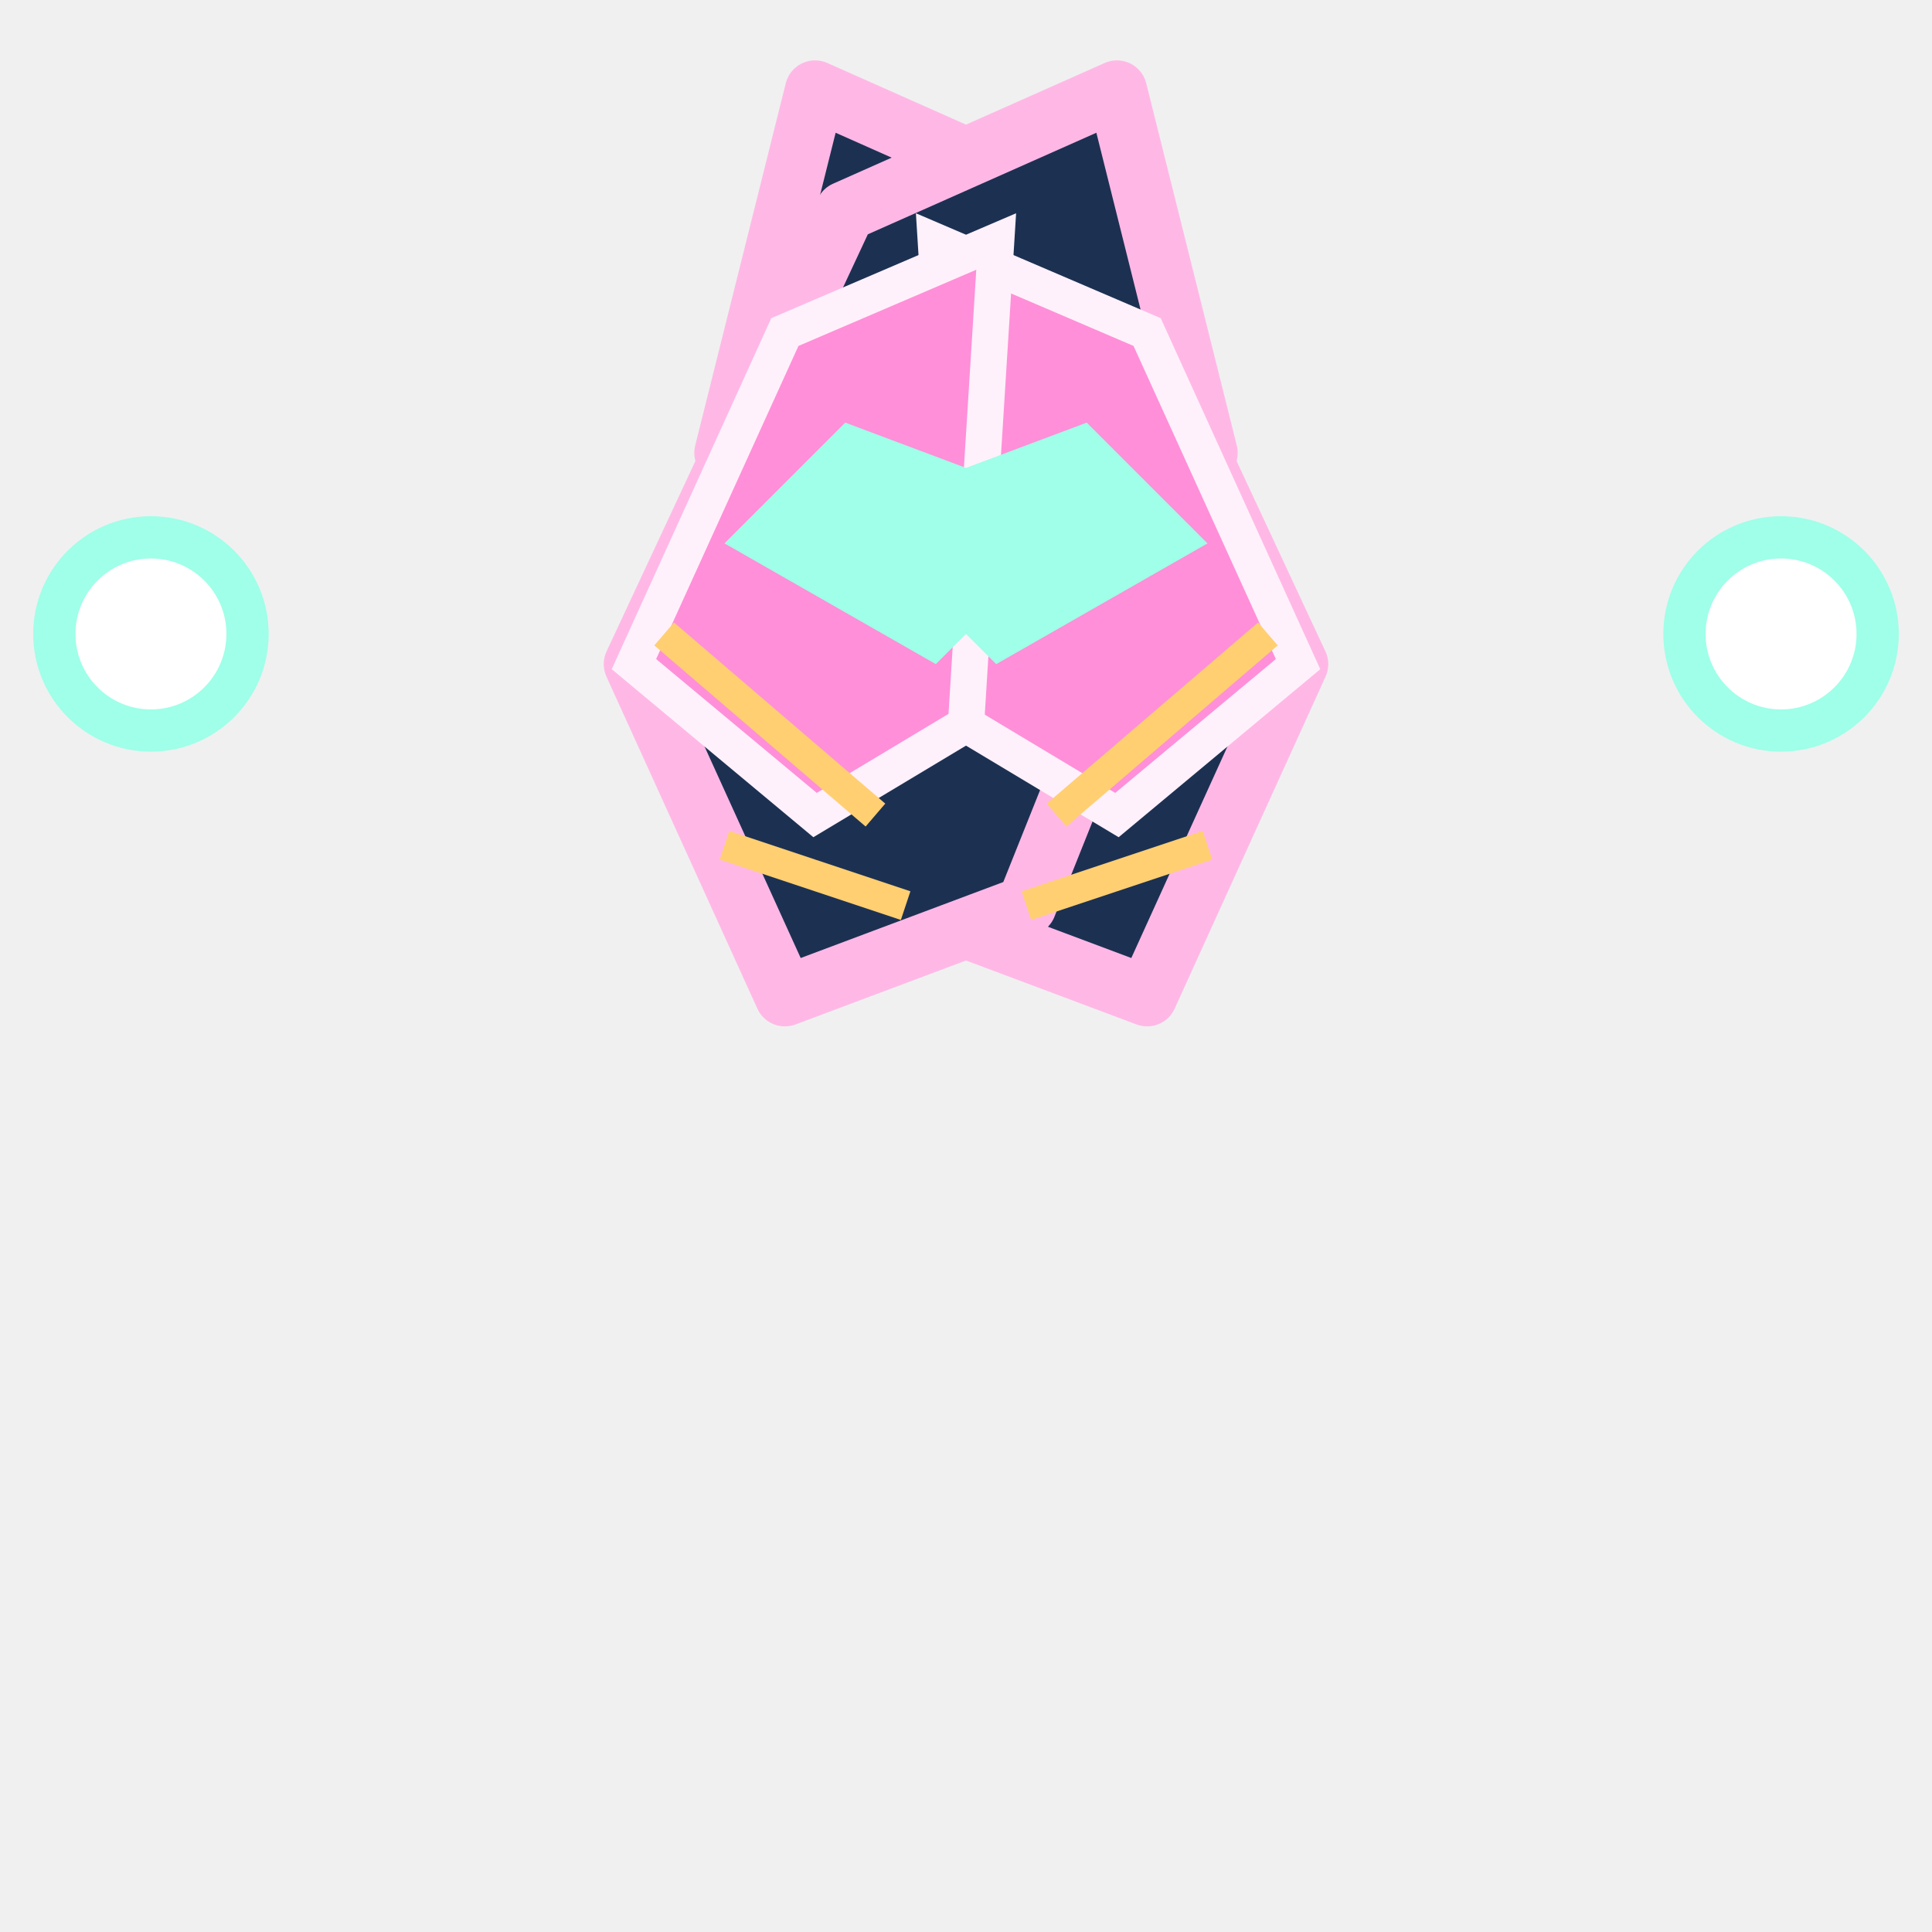
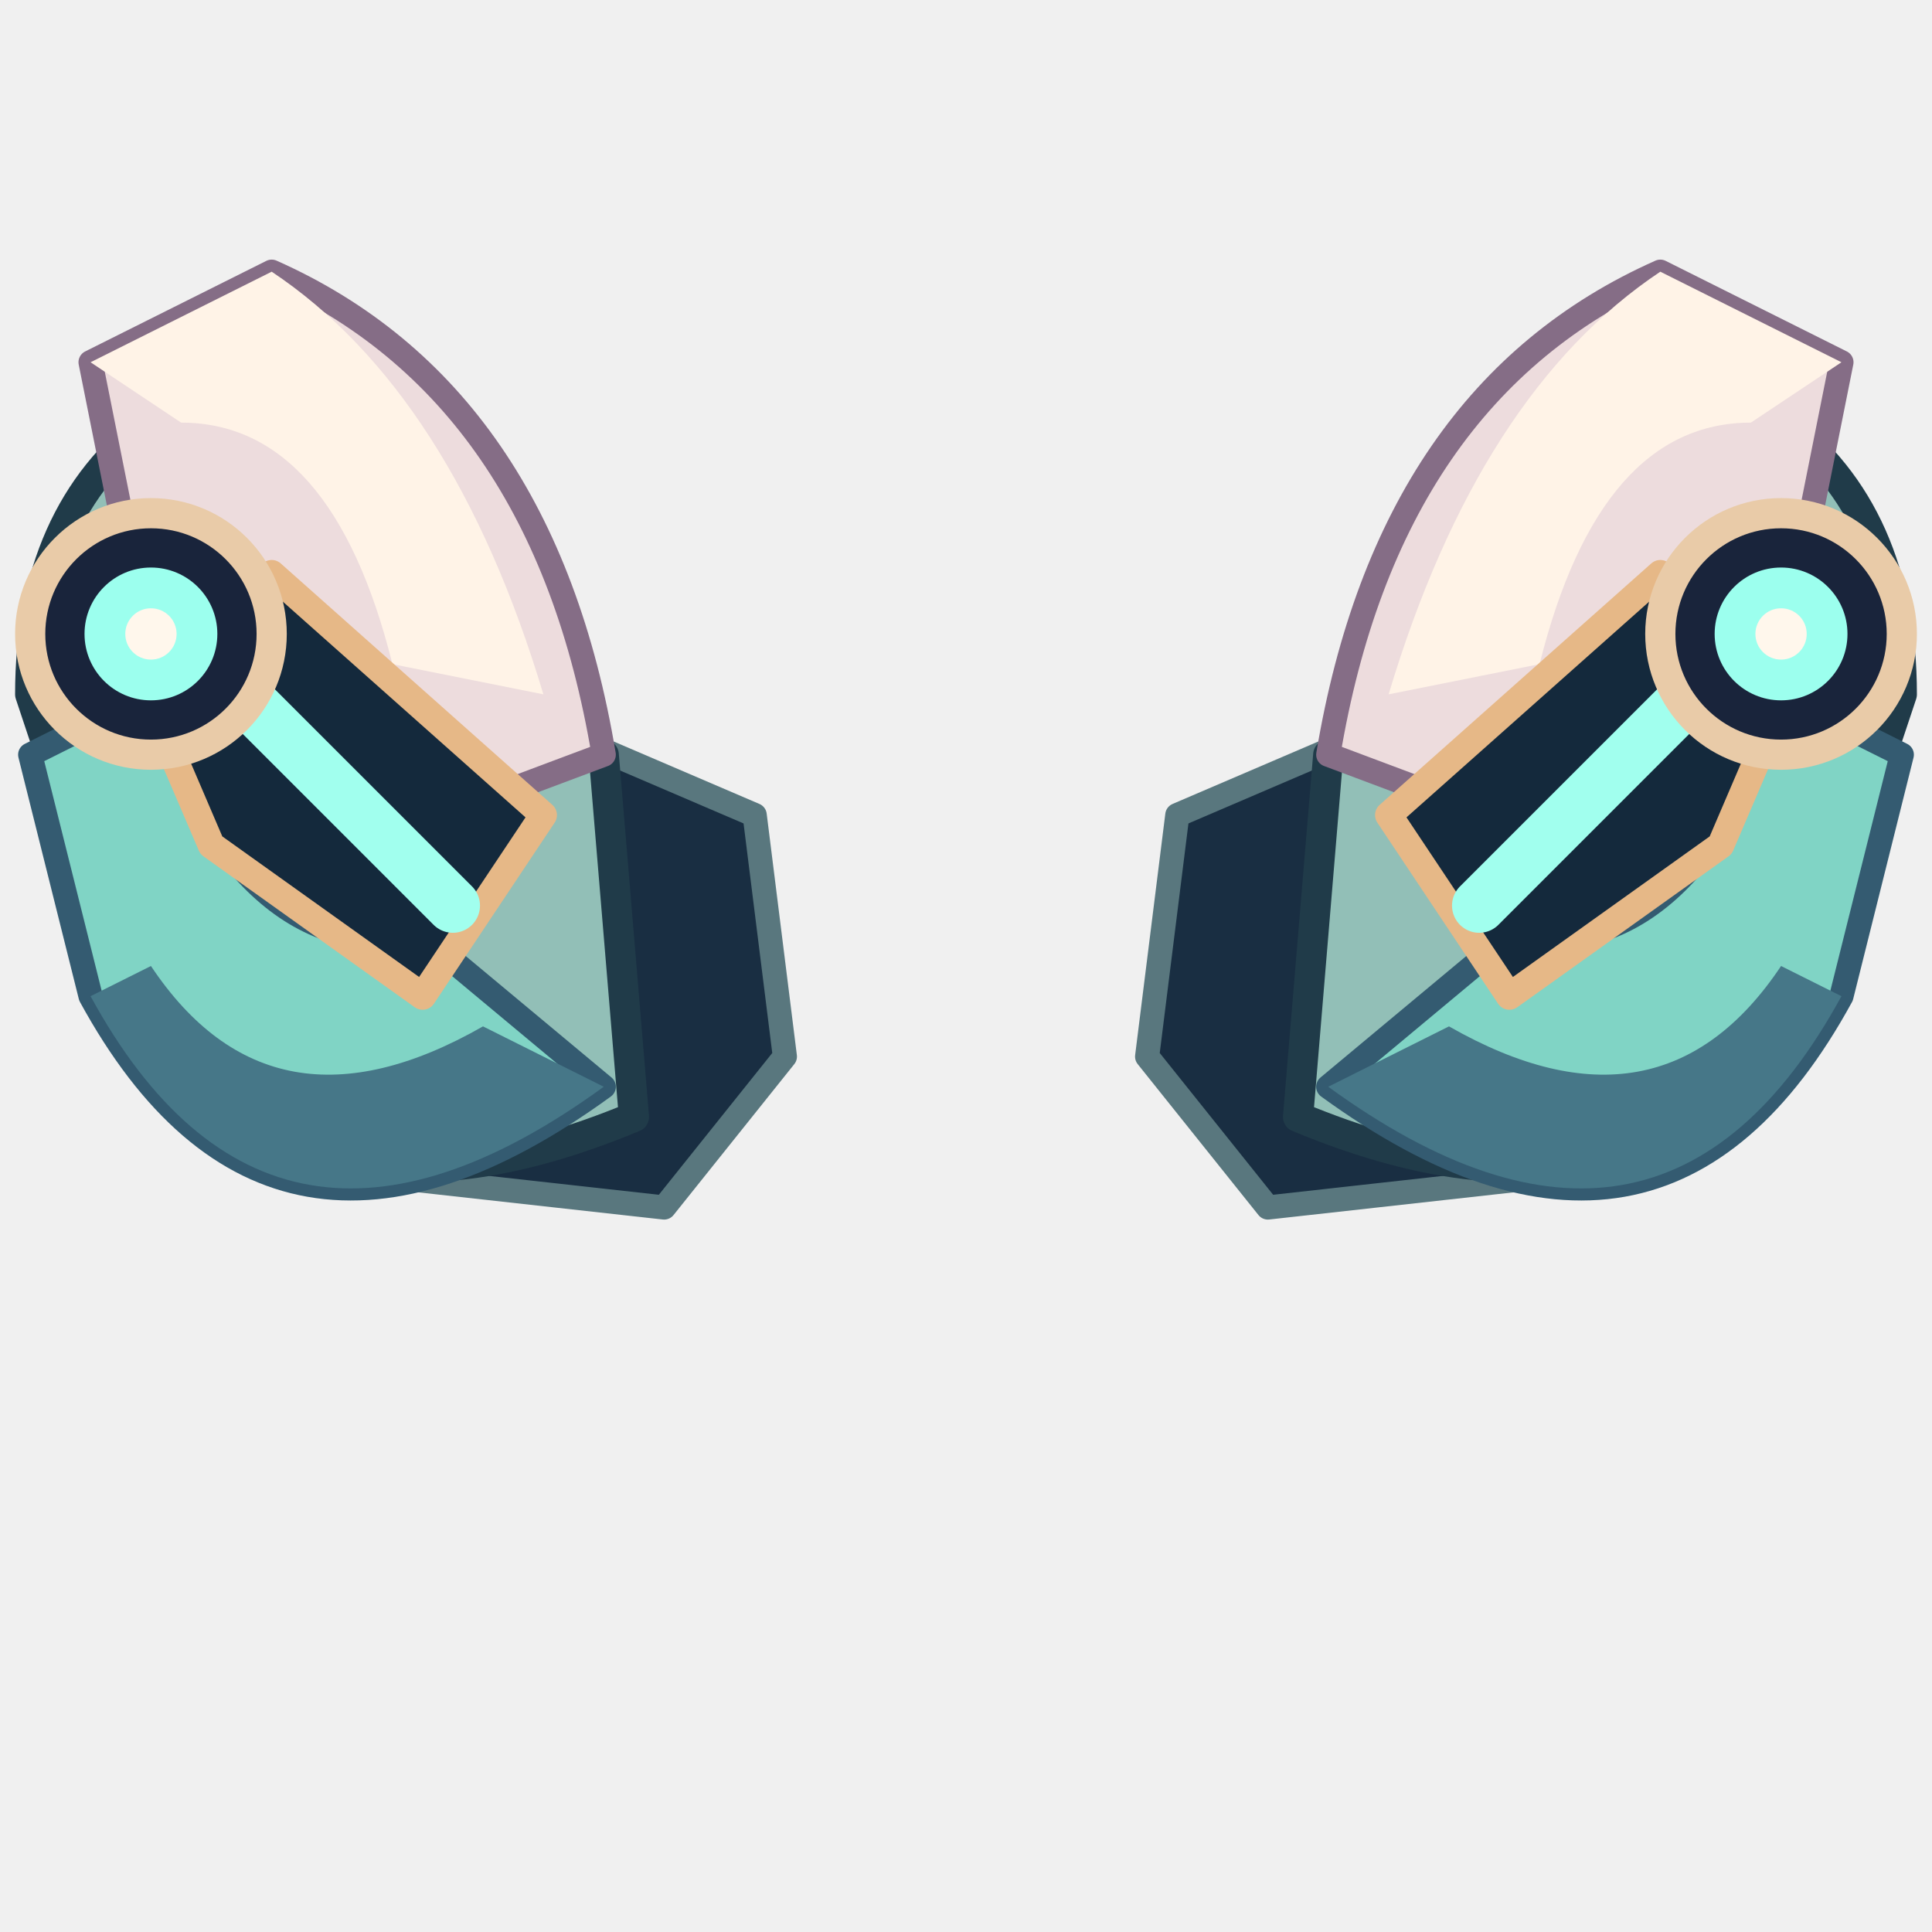
<svg xmlns="http://www.w3.org/2000/svg" viewBox="-32 -32 64 64" preserveAspectRatio="xMidYMid meet" role="img" aria-labelledby="cannon-bloom-title cannon-bloom-desc">
-   <path d="M-5-29 4-25 11-10 6 1-2-2-8-17Z" fill="#1c3152" stroke="#ffb8e6" stroke-width="2" stroke-linejoin="round" />
-   <path d="M5-29-4-25-11-10-6 1 2-2 8-17Z" fill="#1c3152" stroke="#ffb8e6" stroke-width="2" stroke-linejoin="round" />
-   <path d="m-1-24 7 3 5 11-6 5-5-3Z" fill="#ff8fd8" stroke="#fff1fb" stroke-width="1.2" />
-   <path d="m1-24-7 3-5 11 6 5 5-3Z" fill="#ff8fd8" stroke="#fff1fb" stroke-width="1.2" />
-   <path d="m-4-15 8-3 4 4-7 4Z" fill="#9fffe8" />
-   <path d="m4-15-8-3-4 4 7 4Z" fill="#9fffe8" />
-   <path d="M-10-11-3-5M-8-4-2-2" fill="none" stroke="#ffcf72" />
-   <path d="M10-11 3-5M8-4 2-2" fill="none" stroke="#ffcf72" />
-   <circle cx="-27" cy="-11" r="3.2" fill="#fff" stroke="#9fffe8" stroke-width="1.4" />
-   <circle cx="27" cy="-11" r="3.2" fill="#fff" stroke="#9fffe8" stroke-width="1.4" />
+   <g id="cannon-bloom-left" stroke-linejoin="round">
+     <path id="cannon-bloom-left-mount" d="M-7-5-14-8-22-3-19 7-10 8-6 3Z" fill="#192e42" stroke="#59777e" stroke-width=".8" />
+     <path id="cannon-bloom-left-shell" d="M-11 5Q-23 10-28 0L-31-9Q-31-15-27-18Q-22-18-19-11L-12-7Z" fill="#92bfb7" stroke="#203b49" stroke-width="1" />
+     <path id="cannon-bloom-left-upper-petal" d="M-12-7Q-14-19-23-23L-29-20-28-15Q-22-12-20-4Z" fill="#eddcdd" stroke="#856d86" stroke-width=".8" />
+     <path id="cannon-bloom-left-pearl-plane" d="M-14-9Q-17-19-23-23L-29-20-26-18Q-21-18-19-10Z" fill="#fff3e7" />
+     <path id="cannon-bloom-left-lower-petal" d="M-12 4Q-23 12-29 1L-31-7-27-9Q-24 0-18-1Z" fill="#80d4c5" stroke="#345b71" stroke-width=".8" />
+     <path id="cannon-bloom-left-lower-return" d="M-12 4Q-23 12-29 1L-27 0Q-23 6-16 2Z" fill="#467788" />
+     <path id="cannon-bloom-left-chamber" d="M-14-5-23-13-28-11-25-4-18 1Z" fill="#14293c" stroke="#e6b887" stroke-width=".9" />
+     <path id="cannon-bloom-left-channel" d="M-17-2-24-9-27-11" fill="none" stroke="#a1ffee" stroke-width="1.8" stroke-linecap="round" />
+     <circle id="cannon-bloom-left-collar" cx="-27" cy="-11" r="4" fill="#19243b" stroke="#e9cba8" stroke-width="1" />
+     <circle id="cannon-bloom-left-muzzle" cx="-27" cy="-11" r="2.2" fill="#9cffee" />
+     <circle id="cannon-bloom-left-muzzle-core" cx="-27" cy="-11" r=".85" fill="#fff7ec" />
+   </g>
+   <g id="cannon-bloom-right" stroke-linejoin="round">
+     <path id="cannon-bloom-right-mount" transform="scale(-1 1)" d="M-7-5-14-8-22-3-19 7-10 8-6 3Z" fill="#192e42" stroke="#59777e" stroke-width=".8" />
+     <path id="cannon-bloom-right-shell" transform="scale(-1 1)" d="M-11 5Q-23 10-28 0L-31-9Q-31-15-27-18Q-22-18-19-11L-12-7Z" fill="#92bfb7" stroke="#203b49" stroke-width="1" />
+     <path id="cannon-bloom-right-upper-petal" transform="scale(-1 1)" d="M-12-7Q-14-19-23-23L-29-20-28-15Q-22-12-20-4Z" fill="#eddcdd" stroke="#856d86" stroke-width=".8" />
+     <path id="cannon-bloom-right-pearl-plane" transform="scale(-1 1)" d="M-14-9Q-17-19-23-23L-29-20-26-18Q-21-18-19-10Z" fill="#fff3e7" />
+     <path id="cannon-bloom-right-lower-petal" transform="scale(-1 1)" d="M-12 4Q-23 12-29 1L-31-7-27-9Q-24 0-18-1Z" fill="#80d4c5" stroke="#345b71" stroke-width=".8" />
+     <path id="cannon-bloom-right-lower-return" transform="scale(-1 1)" d="M-12 4Q-23 12-29 1L-27 0Q-23 6-16 2Z" fill="#467788" />
+     <path id="cannon-bloom-right-chamber" transform="scale(-1 1)" d="M-14-5-23-13-28-11-25-4-18 1Z" fill="#14293c" stroke="#e6b887" stroke-width=".9" />
+     <path id="cannon-bloom-right-channel" transform="scale(-1 1)" d="M-17-2-24-9-27-11" fill="none" stroke="#a1ffee" stroke-width="1.8" stroke-linecap="round" />
+     <circle id="cannon-bloom-right-collar" cx="27" cy="-11" r="4" fill="#19243b" stroke="#e9cba8" stroke-width="1" />
+     <circle id="cannon-bloom-right-muzzle" cx="27" cy="-11" r="2.2" fill="#9cffee" />
+     <circle id="cannon-bloom-right-muzzle-core" cx="27" cy="-11" r=".85" fill="#fff7ec" />
+   </g>
</svg>
